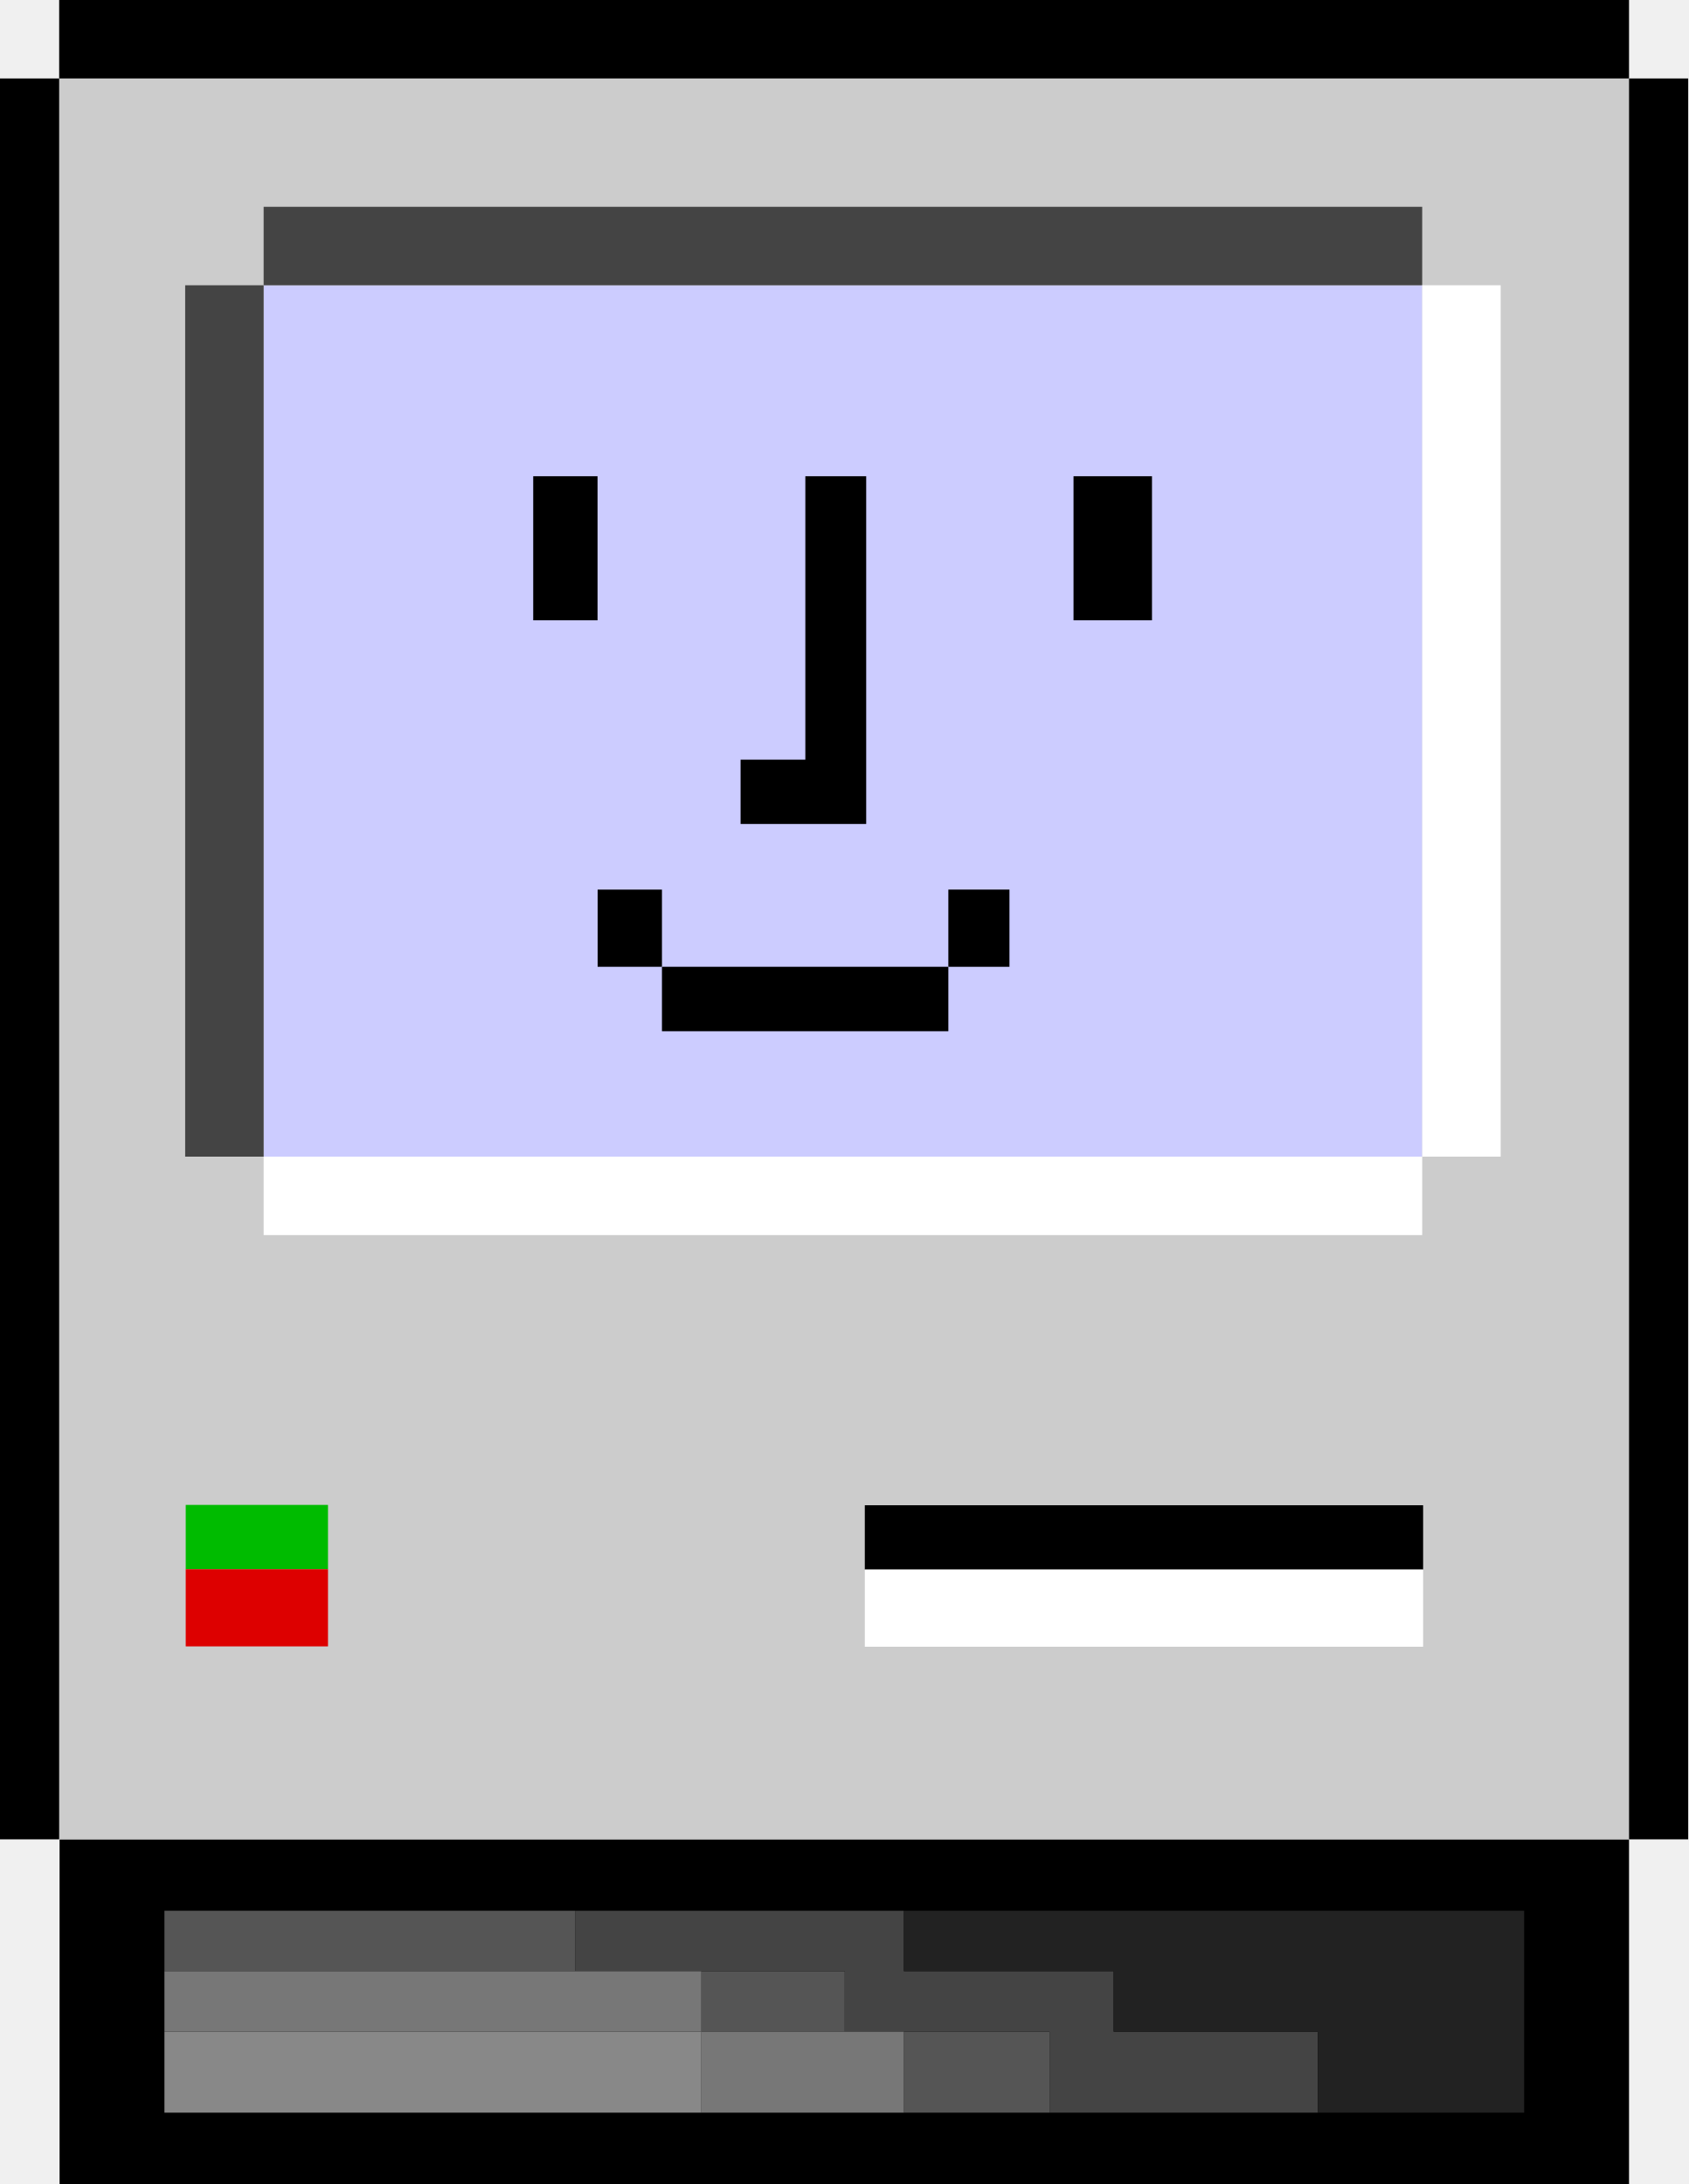
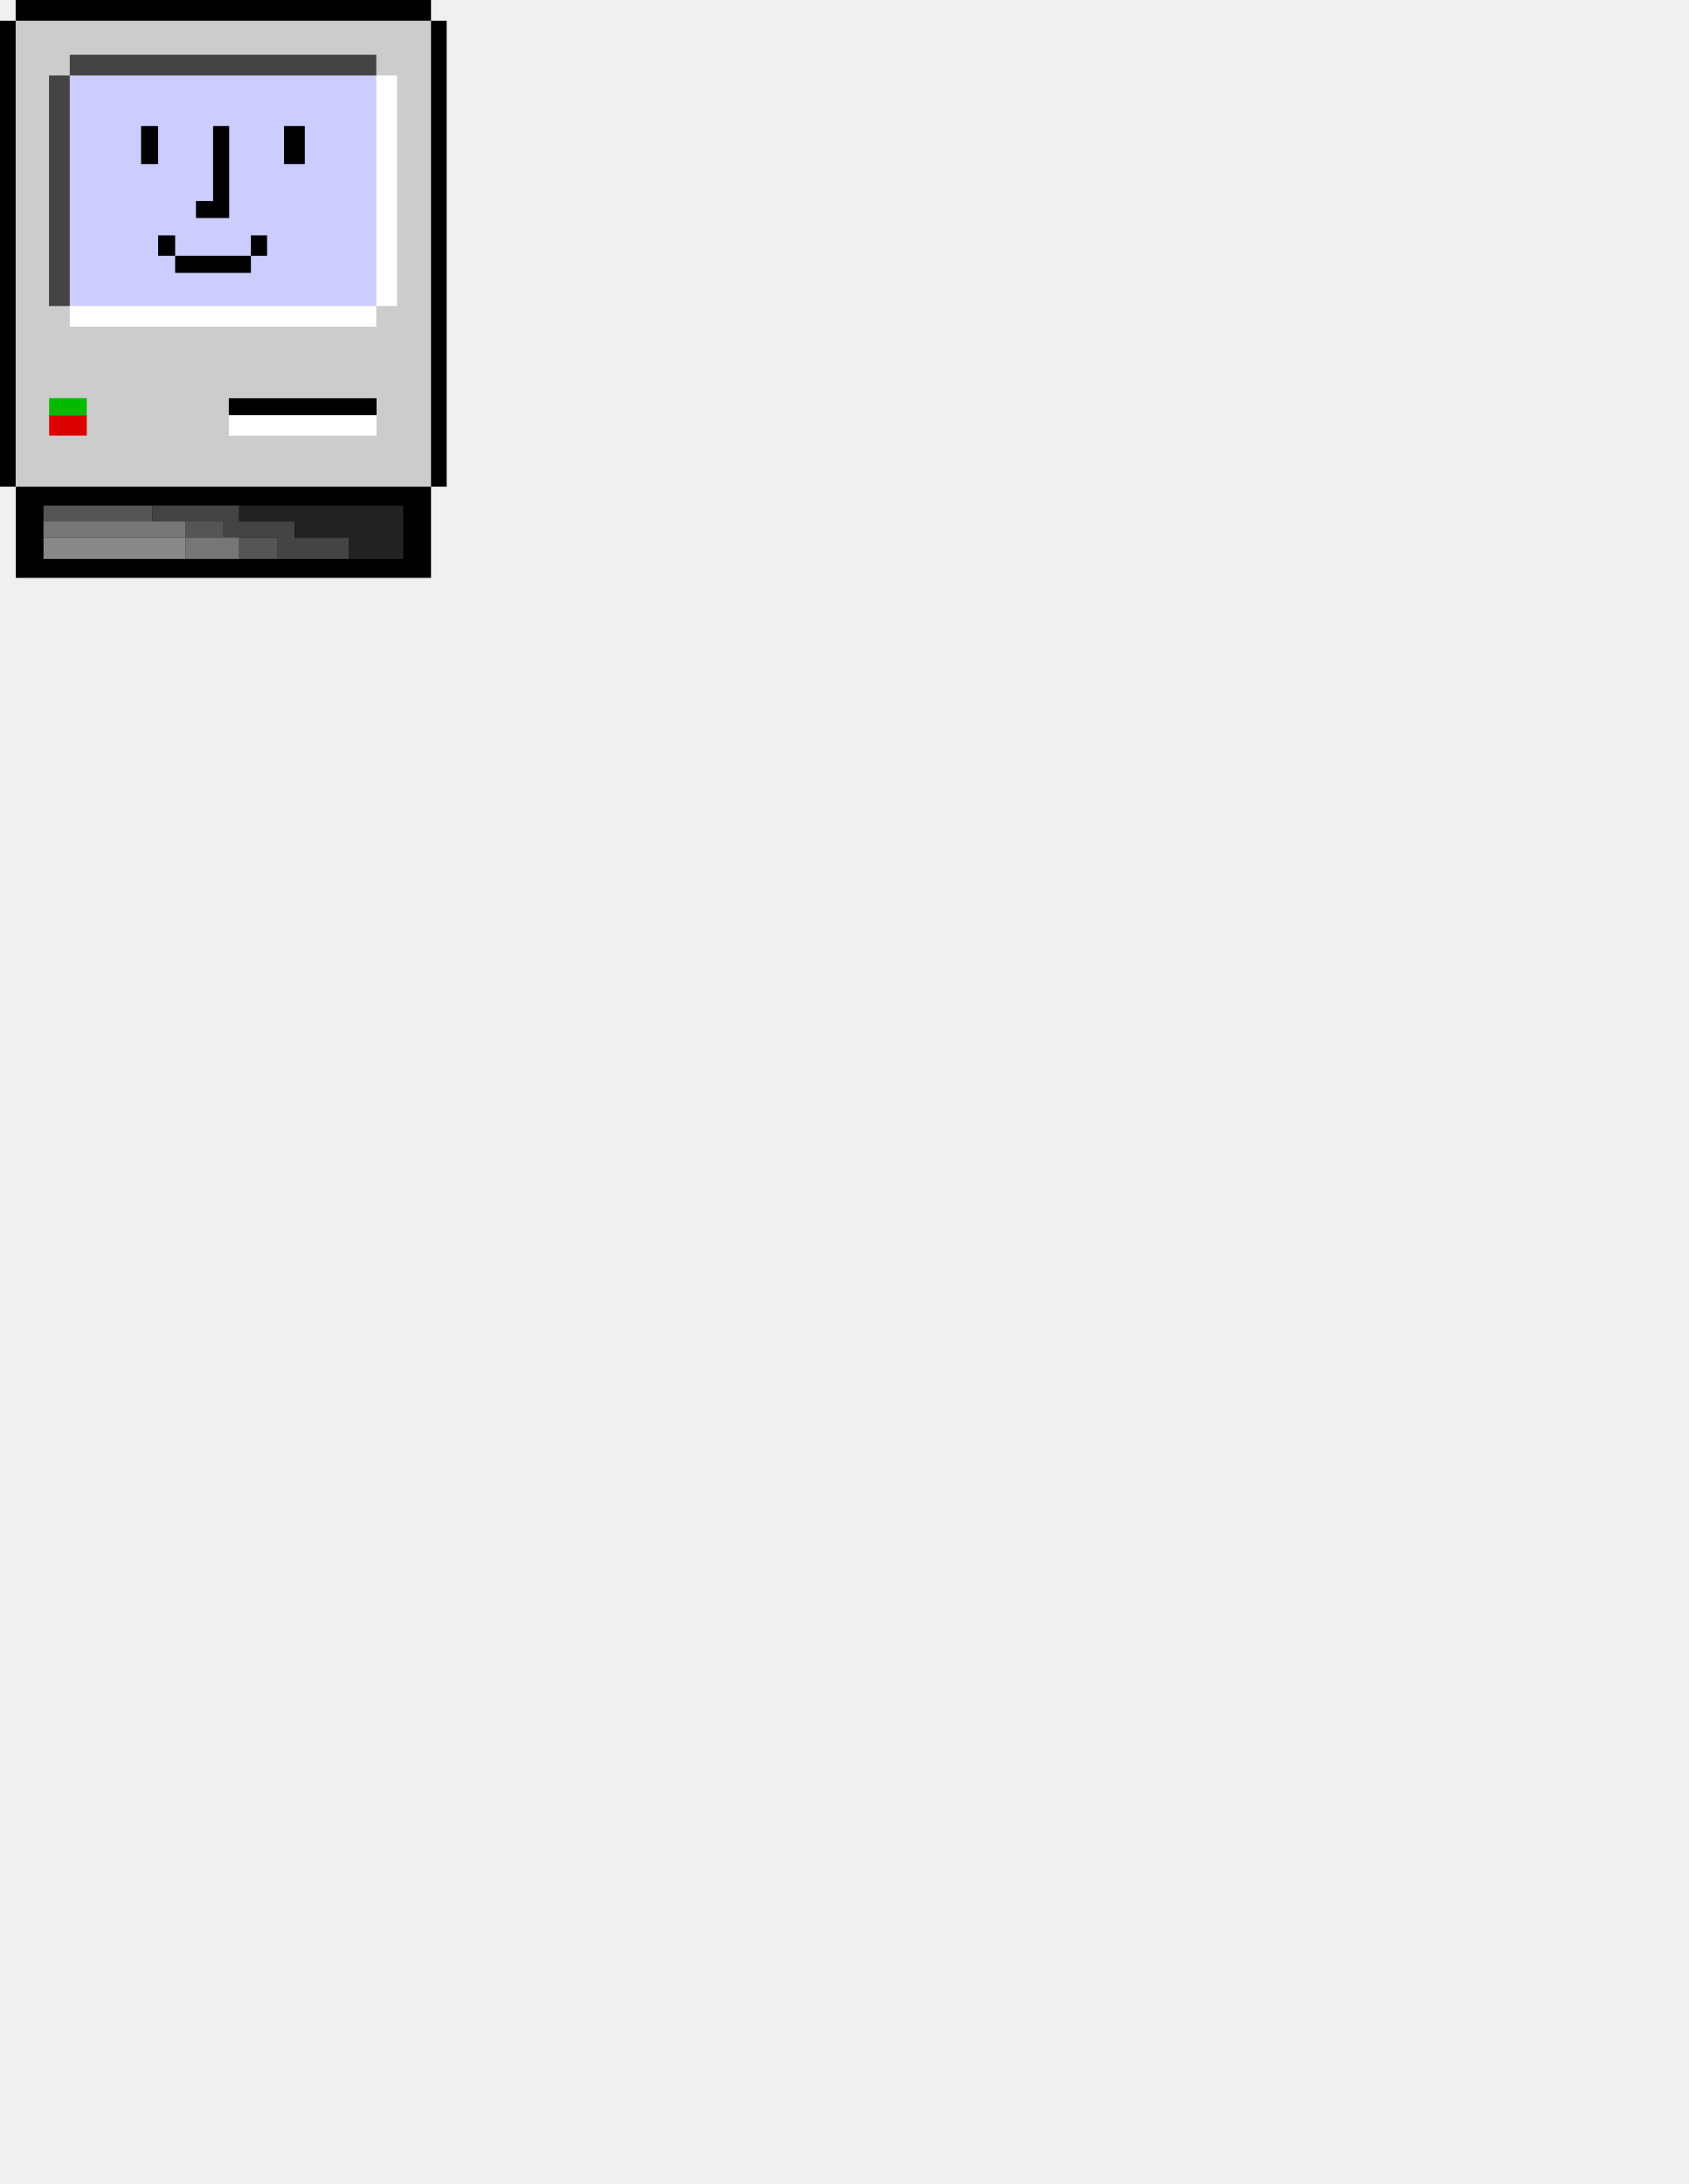
- <svg xmlns="http://www.w3.org/2000/svg" width="8.471mm" height="10.961mm" viewBox="0 0 8.471 10.961" version="1.1" id="svg8">
-   <defs id="defs2" />
-   <g id="layer1" transform="translate(-5.309021,-4.300204)">
-     <g id="g4959" transform="matrix(0.06455006,0,0,0.06455006,7.605057,7.090078)">
-       <path id="rect43-8" d="m -30.938,99.788 h 122 v 26.804 h -122 z" style="fill:#000000;fill-opacity:1;stroke-width:2.384" />
-       <g transform="translate(-56.4564,-31.41017)" id="g4916">
-         <path style="fill:#555555;fill-opacity:1;stroke:none;stroke-width:0.177" d="m 33.669,136.75 v 4.7 h 31.951 v -4.7 z m 41.74,4.7 V 146.15 h 11.146 v -4.7 z M 91.152,146.15 v 6.3 H 102.471 V 146.15 Z" id="rect57-8-2" />
-         <path style="fill:#444444;fill-opacity:1;stroke:none;stroke-width:0.158" d="m 65.619,136.75 v 4.7 H 86.554 V 146.15 h 15.916 v 6.3 h 20.86 V 146.15 h -15.874 v -4.7 H 91.152 v -4.7 z" id="rect57-8-0-6" />
-         <path style="fill:#222222;fill-opacity:1;stroke:none;stroke-width:0.217" d="m 91.152,136.75 v 4.7 H 107.456 V 146.15 h 15.874 v 6.3 h 16.038 v -6.3 -4.7 -4.7 z" id="rect57-8-0-8-8" />
-         <path style="fill:#777777;fill-opacity:1;stroke:none;stroke-width:0.202" d="M 33.669,141.45 V 146.15 h 41.74 v -4.7 z M 75.409,146.15 v 6.3 H 91.152 V 146.15 Z" id="rect57-8-4-4" />
-         <path id="rect57-1-3-5-6" d="m 33.669,146.15 h 41.74 v 6.3 h -41.74 z" style="fill:#888888;fill-opacity:1;stroke:none;stroke-width:0.234" />
+ <svg xmlns="http://www.w3.org/2000/svg" width="8.471mm" height="10.961mm" version="1.1">
+   <g transform="translate(-5.309 -4.3002)">
+     <g transform="matrix(.06455 0 0 .06455 7.6051 7.0901)">
+       <path d="m-30.938 99.788h122v26.804h-122z" stroke-width="2.384" />
+       <g transform="translate(-56.456 -31.41)">
+         <path d="m33.669 136.75v4.7h31.951v-4.7zm41.74 4.7v4.7h11.146v-4.7zm15.743 4.7v6.3h11.319v-6.3z" fill="#555" />
+         <path d="m65.619 136.75v4.7h20.935v4.7h15.916v6.3h20.86v-6.3h-15.874v-4.7h-16.304v-4.7z" fill="#444" />
+         <path d="m91.152 136.75v4.7h16.304v4.7h15.874v6.3h16.038v-15.7z" fill="#222" />
+         <path d="m33.669 141.45v4.7h41.74v-4.7zm41.74 4.7v6.3h15.743v-6.3z" fill="#777" />
+         <path d="m33.669 146.15h41.74v6.3h-41.74z" fill="#888" />
      </g>
-       <path id="rect325" d="M -30.97,-37.12 H 91.062 V 99.788 H -30.97 Z" style="fill:#cccccc;fill-opacity:1;stroke-width:0.265" />
-       <path id="rect327" d="M -15.076,-21.041 H 74.985 v 67.75 h -90.061 z" style="fill:#ccccff;fill-opacity:1;stroke-width:0.265" />
-       <path id="rect237-98" transform="scale(0.2645833)" d="M 102.174,-23.402 V 59.883 H 83.148 V 78.779 H 102.174 120 120.051 V -23.402 Z" style="fill:#000000;fill-opacity:1;stroke-width:0.937" />
-       <path id="rect43" d="M -30.97,-43.22 H 91.062 v 6.1 H -30.97 Z" style="fill:#000000;fill-opacity:1;stroke-width:1.137" />
-       <path id="rect43-1" d="M -15.076,-27.141 H 74.985 v 6.1 h -90.061 z" style="fill:#444444;fill-opacity:1;stroke-width:0.977" />
-       <path id="rect43-1-2" d="m -21.041,15.076 h 67.75 v 6.1 h -67.75 z" style="fill:#444444;fill-opacity:1;stroke-width:0.848" transform="rotate(90)" />
-       <path id="rect43-1-2-1" d="m -21.041,-81.085 h 67.75 v 6.1 h -67.75 z" style="fill:#ffffff;fill-opacity:1;stroke-width:0.848" transform="rotate(90)" />
-       <path id="rect43-1-7" d="m -15.076,46.709 h 90.061 v 6.1 H -15.076 Z" style="fill:#ffffff;fill-opacity:1;stroke-width:0.977" />
-       <path id="rect169" d="m 31.656,73.813 h 43.4 v 5 H 31.656 Z" style="fill:#000000;fill-opacity:1;stroke-width:0.264" />
-       <path id="rect169-1" d="m 31.656,78.813 h 43.4 v 6 H 31.656 Z" style="fill:#ffffff;fill-opacity:1;stroke-width:0.29" />
-       <path id="rect169-9" d="m -21.133,73.786 h 11.06 v 5 h -11.06 z" style="fill:#00bb00;fill-opacity:1;stroke-width:0.134" />
-       <path id="rect169-1-3" d="m -21.133,78.786 h 11.06 v 6 h -11.06 z" style="fill:#dd0000;fill-opacity:1;stroke-width:0.146" />
-       <path id="rect237" d="M 5.88,-6.192 H 10.88 V 5.008 H 5.88 Z" style="fill:#000000;fill-opacity:1;stroke-width:0.266" />
-       <path id="rect237-9" d="m 47.88,-6.192 h 6.1 V 5.008 h -6.1 z" style="fill:#000000;fill-opacity:1;stroke-width:0.294" />
-       <path id="rect237-0" d="m 10.887,25.947 h 5 v 6 h -5 z" style="fill:#000000;fill-opacity:1;stroke-width:0.195" />
-       <path id="rect237-0-7" d="m 38.15,25.945 h 4.75 v 6.003 h -4.75 z" style="fill:#000000;fill-opacity:1;stroke-width:0.19" />
-       <path id="rect319" d="m 15.887,31.947 h 22.263 v 5.011 H 15.887 Z" style="fill:#000000;fill-opacity:1;stroke-width:11.121" />
-       <path id="rect43-5-3-4" d="M -37.12,30.97 H 99.788 v 4.6 H -37.12 Z" style="fill:#000000;fill-opacity:1;stroke-width:1.046" transform="rotate(90)" />
-       <path id="rect43-5-3-4-9" d="M -37.12,-95.662 H 99.788 v 4.6 H -37.12 Z" style="fill:#000000;fill-opacity:1;stroke-width:1.046" transform="rotate(90)" />
+       <path d="m-30.97-37.12h122.03v136.91h-122.03z" fill="#ccc" stroke-width=".265" />
+       <path d="m-15.076-21.041h90.061v67.75h-90.061z" fill="#ccf" stroke-width=".265" />
+       <path transform="scale(.26458)" d="m102.17-23.402v83.285h-19.025v18.896h36.902v-102.18z" stroke-width=".937" />
+       <path d="m-30.97-43.22h122.03v6.1h-122.03z" stroke-width="1.137" />
+       <path d="m-15.076-27.141h90.061v6.1h-90.061z" fill="#444" stroke-width=".977" />
+       <path transform="rotate(90)" d="m-21.041 15.076h67.75v6.1h-67.75z" fill="#444" stroke-width=".848" />
+       <path transform="rotate(90)" d="m-21.041-81.085h67.75v6.1h-67.75z" fill="#fff" stroke-width=".848" />
+       <path d="m-15.076 46.709h90.061v6.1h-90.061z" fill="#fff" stroke-width=".977" />
+       <path d="m31.656 73.813h43.4v5h-43.4z" stroke-width=".264" />
+       <path d="m31.656 78.813h43.4v6h-43.4z" fill="#fff" stroke-width=".29" />
+       <path d="m-21.133 73.786h11.06v5h-11.06z" fill="#0b0" stroke-width=".134" />
+       <path d="m-21.133 78.786h11.06v6h-11.06z" fill="#d00" stroke-width=".146" />
+       <g>
+         <path d="m5.88-6.192h5v11.2h-5z" stroke-width=".266" />
+         <path d="m47.88-6.192h6.1v11.2h-6.1z" stroke-width=".294" />
+         <path d="m10.887 25.947h5v6h-5z" stroke-width=".195" />
+         <path d="m38.15 25.945h4.75v6.003h-4.75z" stroke-width=".19" />
+         <path d="m15.887 31.947h22.263v5.011h-22.263z" stroke-width="11.121" />
+         <path transform="rotate(90)" d="m-37.12 30.97h136.91v4.6h-136.91z" stroke-width="1.046" />
+         <path transform="rotate(90)" d="m-37.12-95.662h136.91v4.6h-136.91z" stroke-width="1.046" />
+       </g>
    </g>
  </g>
</svg>
